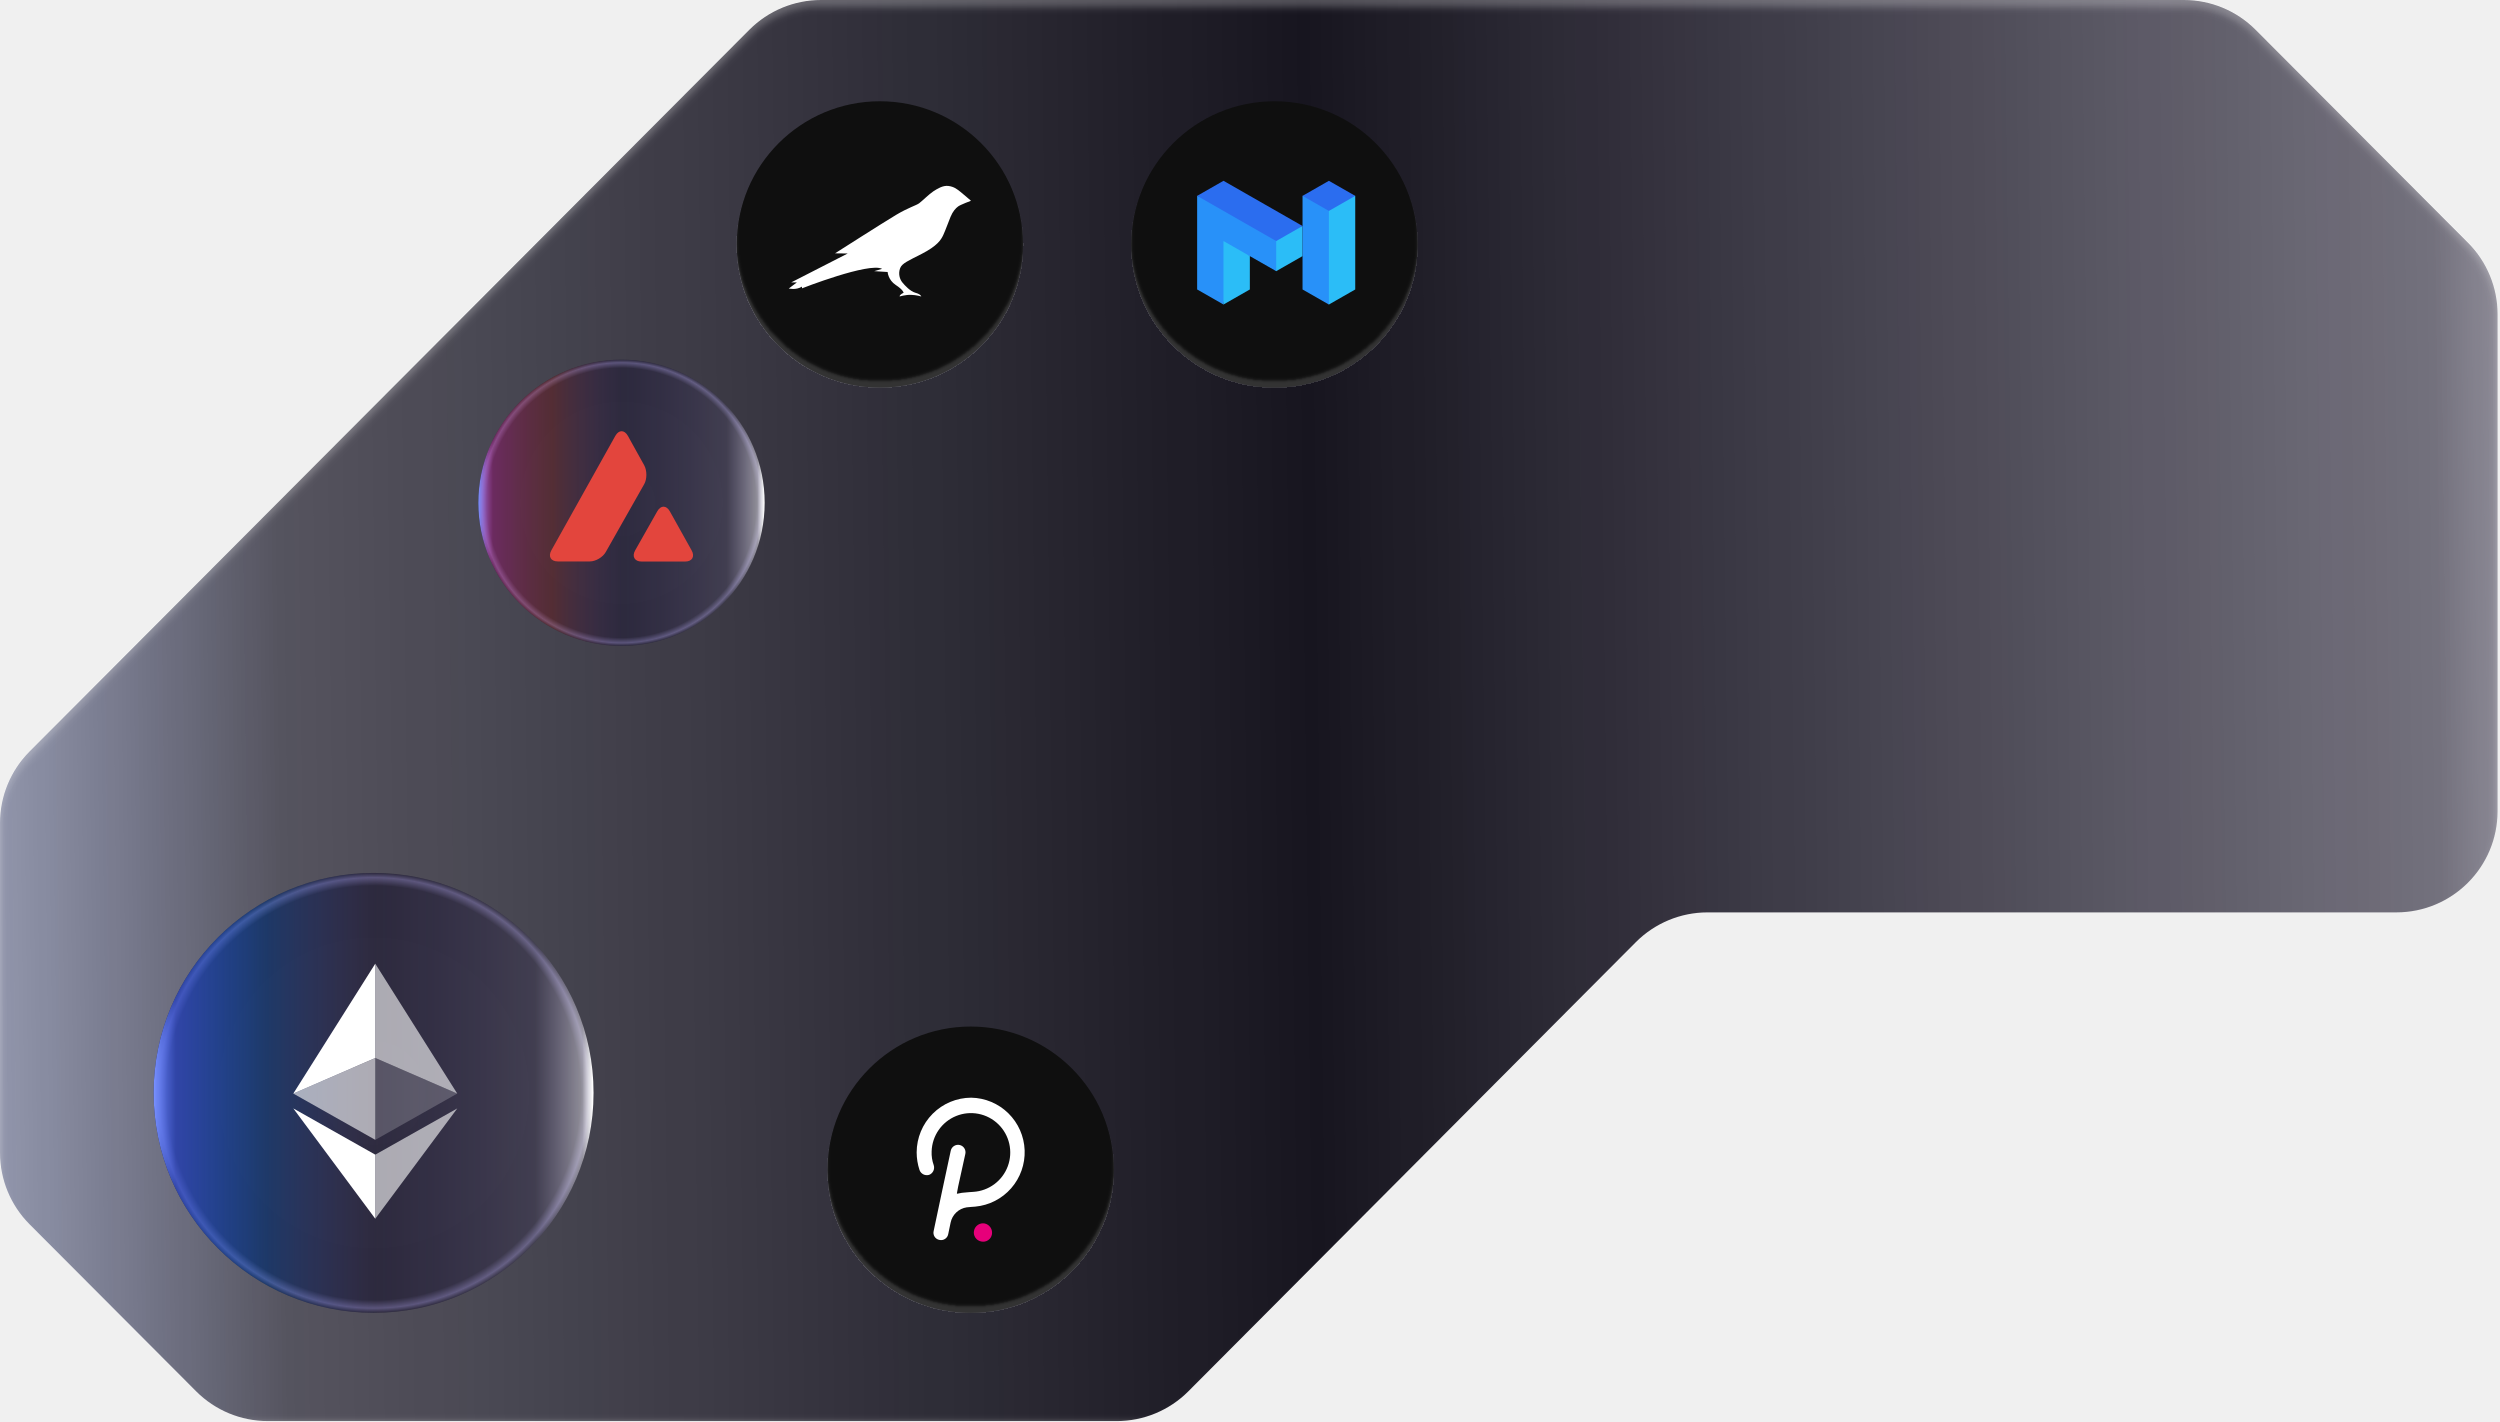
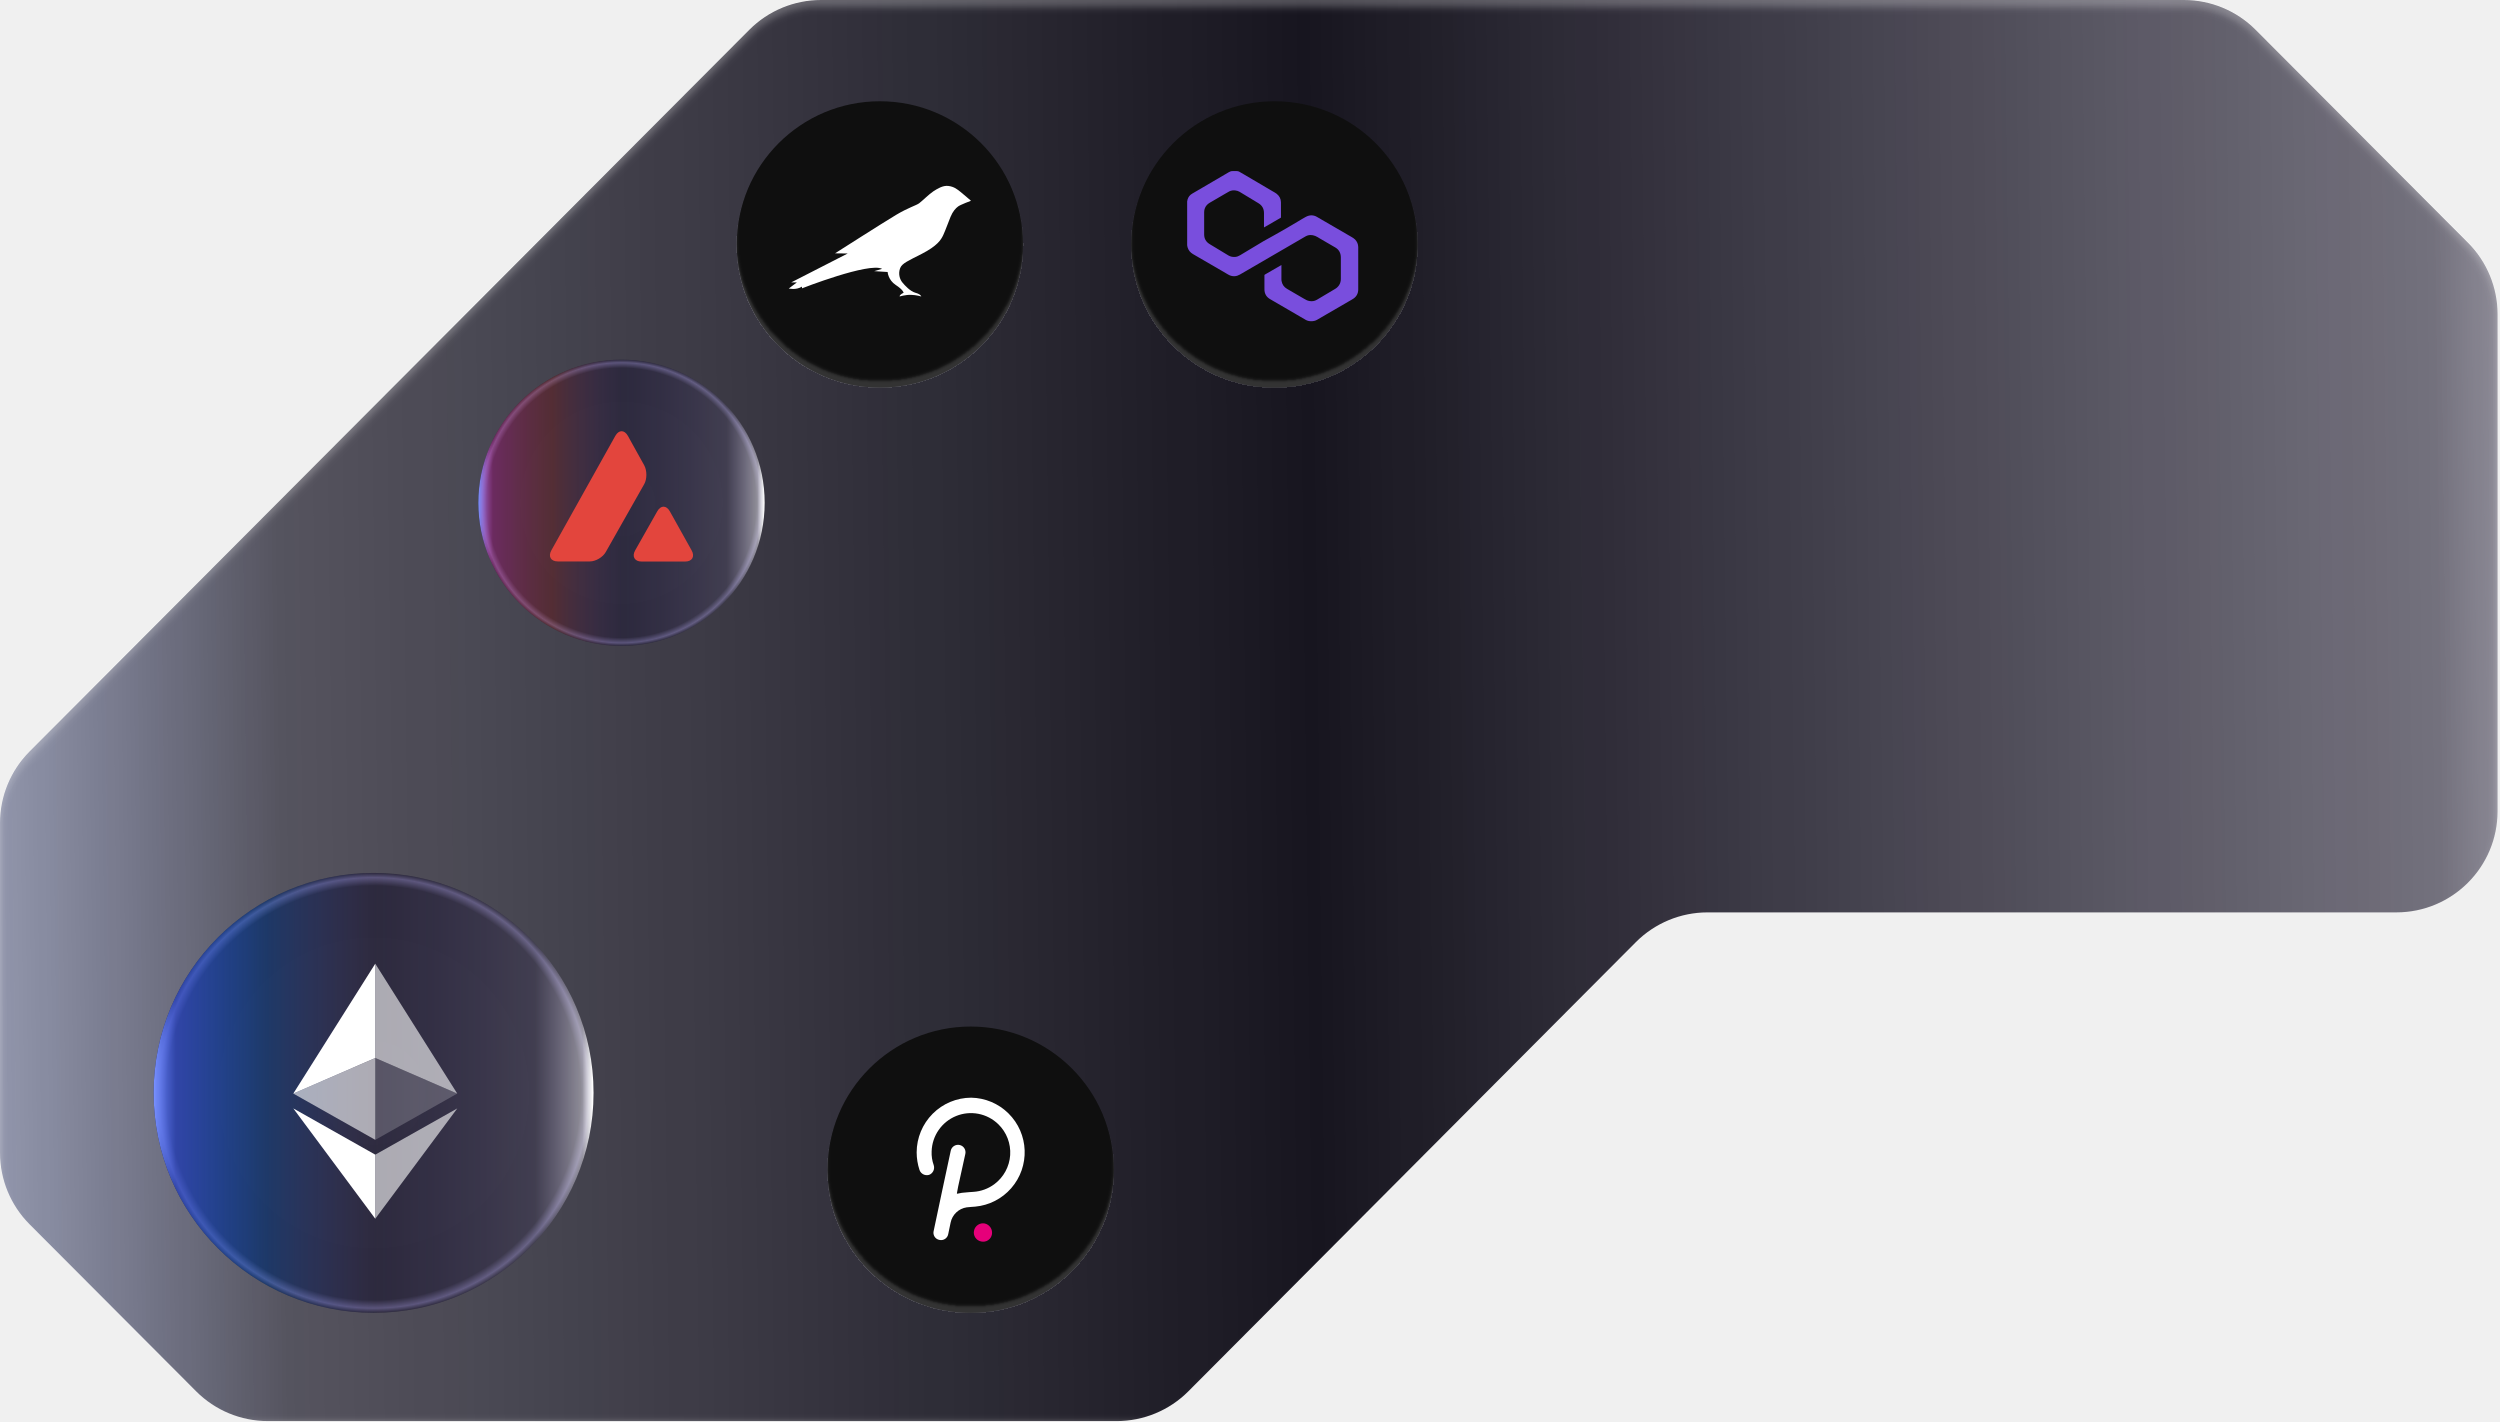
- <svg xmlns="http://www.w3.org/2000/svg" width="716" height="407" viewBox="0 0 716 407" fill="none">
-   <g filter="url(#filter0_i)">
-     <path d="M8.466 215.22L214.611 8.521C220.052 3.066 227.44 0 235.144 0H625.465C633.17 0 640.558 3.066 645.999 8.521L706.841 69.527C712.262 74.963 715.307 82.328 715.307 90.006V232.307C715.307 248.323 702.323 261.307 686.307 261.307H489.044C481.334 261.307 473.941 264.377 468.5 269.84L340.352 398.468C334.911 403.93 327.518 407 319.808 407H76.718C69.013 407 61.625 403.934 56.184 398.479L8.466 350.632C3.045 345.196 0 337.832 0 330.154V235.698C0 228.021 3.045 220.656 8.466 215.22Z" fill="url(#paint0_linear)" />
+ <svg xmlns="http://www.w3.org/2000/svg" width="716" height="407" fill="none">
+   <g filter="url(#a)">
+     <path d="M8.466 215.22 214.611 8.521A29 29 0 0 1 235.144 0h390.321a29 29 0 0 1 20.534 8.521l60.842 61.006a29.003 29.003 0 0 1 8.466 20.479v142.301c0 16.016-12.984 29-29 29H489.044c-7.71 0-15.103 3.07-20.544 8.533L340.352 398.468A28.998 28.998 0 0 1 319.808 407H76.718a29.001 29.001 0 0 1-20.534-8.521L8.466 350.632A28.998 28.998 0 0 1 0 330.154v-94.456a29 29 0 0 1 8.466-20.478z" fill="url(#b)" />
  </g>
-   <circle cx="178" cy="144" r="41" fill="url(#paint1_radial)" />
-   <circle cx="178" cy="144" r="41" fill="url(#paint2_linear)" />
-   <path d="M191.841 146.446C190.84 144.667 189.239 144.667 188.238 146.446L181.918 157.616C180.917 159.366 181.746 160.824 183.72 160.824H196.245C198.247 160.824 199.076 159.366 198.075 157.616L191.841 146.446Z" fill="#E3453D" />
-   <path d="M184.52 133.292L181.231 127.372L179.83 124.834C178.829 123.055 177.228 123.055 176.227 124.834L157.925 157.587C156.924 159.366 157.753 160.795 159.755 160.795H164.846H168.334H168.935C170.594 160.795 172.652 159.599 173.482 158.112L184.52 138.629C185.321 137.2 185.321 134.78 184.52 133.292Z" fill="#E3453D" />
-   <g filter="url(#filter1_i)">
+   <circle cx="178" cy="144" r="41" fill="url(#c)" />
+   <circle cx="178" cy="144" r="41" fill="url(#d)" />
+   <path d="M191.841 146.446c-1.001-1.779-2.602-1.779-3.603 0l-6.32 11.17c-1.001 1.75-.172 3.208 1.802 3.208h12.525c2.002 0 2.831-1.458 1.83-3.208l-6.234-11.17zM184.52 133.292l-3.289-5.92-1.401-2.538c-1.001-1.779-2.602-1.779-3.603 0l-18.302 32.753c-1.001 1.779-.172 3.208 1.83 3.208h9.18c1.659 0 3.717-1.196 4.547-2.683l11.038-19.483c.801-1.429.801-3.849 0-5.337z" fill="#E3453D" />
+   <g filter="url(#e)">
    <circle cx="252" cy="70" r="41" fill="#0F0F0F" />
  </g>
-   <path d="M275.041 54.92C274.256 54.305 273.32 53.465 271.614 53.255C270.013 53.044 268.382 54.11 267.28 54.816C266.178 55.521 264.094 57.592 263.234 58.223C262.373 58.853 260.169 59.438 256.62 61.555C253.072 63.671 239.151 72.557 239.151 72.557L242.775 72.602L226.619 80.872H228.234L225.909 82.628C225.909 82.628 227.963 83.168 229.684 82.088V82.583C229.684 82.583 248.92 75.048 252.634 76.999L250.369 77.66C250.566 77.66 254.22 77.9 254.22 77.9C254.22 77.9 254.34 80.166 256.545 81.622C258.749 83.063 258.795 83.859 258.795 83.859C258.795 83.859 257.647 84.324 257.647 84.909C257.647 84.909 259.338 84.399 260.908 84.444C262.479 84.489 263.853 84.909 263.853 84.909C263.853 84.909 263.732 84.279 262.207 83.859C260.667 83.423 259.172 81.787 258.432 80.887C257.692 79.986 257.179 78.38 257.813 76.774C258.342 75.408 260.184 74.658 263.989 72.707C268.473 70.395 269.5 68.684 270.134 67.348C270.768 66.013 271.704 63.356 272.233 62.11C272.897 60.504 273.712 59.648 274.392 59.138C275.056 58.628 278.091 57.502 278.091 57.502C278.091 57.502 275.781 55.506 275.041 54.92Z" fill="white" />
-   <g filter="url(#filter2_i)">
+   <path d="M275.041 54.92c-.785-.615-1.721-1.455-3.427-1.666-1.601-.21-3.232.856-4.334 1.562-1.102.705-3.186 2.776-4.046 3.407-.861.63-3.065 1.215-6.614 3.332-3.548 2.116-17.469 11.002-17.469 11.002l3.624.045-16.156 8.27h1.615l-2.325 1.756s2.054.54 3.775-.54v.495s19.236-7.535 22.95-5.584l-2.265.66c.197 0 3.851.241 3.851.241s.12 2.266 2.325 3.722c2.204 1.441 2.25 2.237 2.25 2.237s-1.148.465-1.148 1.05c0 0 1.691-.51 3.261-.465 1.571.045 2.945.465 2.945.465s-.121-.63-1.646-1.05c-1.54-.436-3.035-2.072-3.775-2.972-.74-.9-1.253-2.507-.619-4.113.529-1.366 2.371-2.116 6.176-4.067 4.484-2.312 5.511-4.023 6.145-5.359.634-1.335 1.57-3.992 2.099-5.238.664-1.606 1.479-2.462 2.159-2.972.664-.51 3.699-1.636 3.699-1.636s-2.31-1.996-3.05-2.582z" fill="#fff" />
+   <g filter="url(#f)">
    <circle cx="365" cy="70" r="41" fill="#0F0F0F" />
  </g>
-   <path fill-rule="evenodd" clip-rule="evenodd" d="M360.432 66.523L365.498 77.665L373.039 73.354L373.045 73.352V64.725L360.432 66.523Z" fill="#2BBDF7" />
-   <path fill-rule="evenodd" clip-rule="evenodd" d="M382.783 58.255L378.076 56.498L373.046 56.095V82.906L380.592 87.219L386.549 75.131L382.792 63.444L382.783 58.255Z" fill="#2891F9" />
-   <path fill-rule="evenodd" clip-rule="evenodd" d="M382.343 56.098L380.595 60.409H380.593V87.217L388.14 82.905V56.098H382.343Z" fill="#2BBDF7" />
-   <path fill-rule="evenodd" clip-rule="evenodd" d="M380.593 51.782L373.045 56.097L380.593 60.411L388.14 56.097L380.593 51.782Z" fill="#2B6DEF" />
-   <path fill-rule="evenodd" clip-rule="evenodd" d="M365.502 69.034V69.032L357.956 60.658L342.861 56.094V82.901L350.407 87.215L352.563 72.38L357.956 73.351V73.347L365.503 77.659V69.034H365.502Z" fill="#2891F9" />
-   <path fill-rule="evenodd" clip-rule="evenodd" d="M350.409 51.781L342.859 56.095L365.498 69.04L368.919 67.085L373.044 64.725L350.409 51.781Z" fill="#2B6DEF" />
-   <path fill-rule="evenodd" clip-rule="evenodd" d="M350.409 69.035H350.408V87.215L357.956 82.903V73.349L350.409 69.035Z" fill="#2BBDF7" />
-   <circle cx="107" cy="313" r="63" fill="url(#paint3_radial)" />
-   <circle cx="107" cy="313" r="63" fill="url(#paint4_linear)" />
-   <path d="M107.479 276V303L130.951 313.198L107.479 276Z" fill="white" fill-opacity="0.602" />
-   <path d="M107.476 276L84 313.198L107.476 303V276Z" fill="white" />
-   <path d="M107.479 330.695V349.041L130.967 317.447L107.479 330.695Z" fill="white" fill-opacity="0.602" />
-   <path d="M107.476 349.042V330.693L84 317.448L107.476 349.042Z" fill="white" />
-   <path d="M107.479 326.45L130.951 313.199L107.479 303.008V326.45Z" fill="white" fill-opacity="0.2" />
-   <path d="M84 313.199L107.476 326.45V303.008L84 313.199Z" fill="white" fill-opacity="0.602" />
-   <g filter="url(#filter3_i)">
+   <path d="M340 57.71c.047-.19.061-.387.118-.574a2.797 2.797 0 0 1 1.359-1.697c1.02-.581 2.028-1.184 3.04-1.777 2.482-1.454 4.962-2.91 7.444-4.36.335-.194.62-.302 1.094-.302l1.18.002a1.32 1.32 0 0 1 .636.146c.425.211.826.467 1.234.708 2.831 1.663 5.663 3.329 8.494 4.997.356.21.727.396 1.049.657.767.617 1.199 1.417 1.214 2.406.02 1.442.005 2.884.008 4.328 0 .069-.027.1-.081.133-1.554.898-3.107 1.8-4.663 2.699-.034.02-.071.037-.12.061v-.145c0-1.324.005-2.647 0-3.971-.005-1.223-.514-2.17-1.566-2.807-1.808-1.097-3.615-2.195-5.429-3.285-.356-.214-.759-.324-1.169-.381-.62-.084-1.219-.012-1.78.27-.356.18-.698.394-1.044.596-1.517.883-3.04 1.754-4.547 2.652-1.037.618-1.597 1.54-1.602 2.763-.008 2.106-.01 4.212 0 6.318.005 1.206.533 2.13 1.565 2.758 1.797 1.09 3.593 2.187 5.397 3.263.597.356 1.263.477 1.961.413.494-.044.942-.222 1.364-.478 2.264-1.365 4.525-2.733 6.798-4.079.937-.553 1.898-1.067 2.854-1.584 2.352-1.275 4.635-2.672 6.943-4.023.749-.438 1.477-.91 2.243-1.313 1.04-.547 2.114-.603 3.154 0 3.283 1.896 6.557 3.808 9.838 5.71.393.229.788.45 1.108.782.568.593.875 1.297.902 2.116.007.217.002.436.002.652 0 3.848.005 7.696-.002 11.541-.003 1.108-.462 2-1.379 2.626-.435.295-.907.54-1.361.804l-6.366 3.698c-.904.526-1.811 1.05-2.715 1.577-.86.502-2.316.527-3.163.03-3.426-1.993-6.857-3.976-10.278-5.98-1.042-.61-1.59-1.544-1.598-2.764-.01-1.349 0-2.697-.005-4.045 0-.106.037-.158.126-.207a2366.2 2366.2 0 0 0 4.74-2.746v4.121c0 .14.01.28.032.416.167 1.004.681 1.774 1.568 2.288 1.593.925 3.183 1.85 4.773 2.778.516.303 1.027.608 1.63.711.757.133 1.477.044 2.143-.352 1.757-1.04 3.509-2.086 5.261-3.132a3.308 3.308 0 0 0 1.143-1.11 3.14 3.14 0 0 0 .467-1.692v-6.17c0-.124-.002-.246-.014-.37-.096-1.102-.61-1.946-1.566-2.507a821.86 821.86 0 0 0-4.498-2.617c-.405-.237-.793-.51-1.233-.682-.961-.376-1.915-.388-2.824.138-2.554 1.476-5.1 2.965-7.648 4.448-3.714 2.16-7.423 4.325-11.141 6.473-.946.546-1.951.628-2.969.185-.344-.15-.658-.364-.983-.554l-9.455-5.491c-.781-.453-1.327-1.093-1.57-1.973-.049-.175-.074-.36-.108-.537C340 66.084 340 61.897 340 57.71z" fill="#794EDD" />
+   <circle cx="107" cy="313" r="63" fill="url(#g)" />
+   <circle cx="107" cy="313" r="63" fill="url(#h)" />
+   <path d="M107.479 276v27l23.472 10.198L107.479 276z" fill="#fff" fill-opacity=".602" />
+   <path d="M107.476 276 84 313.198 107.476 303v-27z" fill="#fff" />
+   <path d="M107.479 330.695v18.346l23.488-31.594-23.488 13.248z" fill="#fff" fill-opacity=".602" />
+   <path d="M107.476 349.042v-18.349L84 317.448l23.476 31.594z" fill="#fff" />
+   <path d="m107.479 326.45 23.472-13.251-23.472-10.191v23.442z" fill="#fff" fill-opacity=".2" />
+   <path d="m84 313.199 23.476 13.251v-23.442L84 313.199z" fill="#fff" fill-opacity=".602" />
+   <g filter="url(#i)">
    <circle cx="278" cy="335" r="41" fill="#0F0F0F" />
  </g>
-   <path d="M278.14 314.375C274.005 314.391 270.044 316.044 267.12 318.975C264.196 321.906 262.547 325.876 262.531 330.021C262.531 331.749 262.809 333.466 263.354 335.105C263.549 335.642 263.942 336.083 264.452 336.339C264.962 336.594 265.55 336.644 266.096 336.479C266.625 336.278 267.058 335.881 267.305 335.37C267.553 334.859 267.597 334.273 267.427 333.731C266.964 332.456 266.757 331.102 266.82 329.746C266.885 327.558 267.583 325.436 268.83 323.638C270.076 321.84 271.817 320.445 273.841 319.622C275.865 318.798 278.084 318.583 280.228 319.001C282.371 319.419 284.348 320.453 285.915 321.977C287.483 323.501 288.575 325.449 289.059 327.584C289.542 329.719 289.395 331.949 288.636 334.002C287.878 336.055 286.54 337.842 284.786 339.146C283.032 340.451 280.937 341.216 278.757 341.348C278.757 341.348 276.573 341.485 275.477 341.623C275.074 341.68 274.676 341.758 274.282 341.858C274.254 341.88 274.219 341.89 274.183 341.887C274.148 341.885 274.115 341.87 274.09 341.845C274.065 341.82 274.05 341.786 274.047 341.751C274.045 341.716 274.055 341.681 274.076 341.652L274.419 339.797L276.475 330.463C276.594 329.907 276.487 329.327 276.178 328.85C275.87 328.373 275.385 328.039 274.83 327.92C274.276 327.802 273.697 327.909 273.221 328.218C272.746 328.528 272.412 329.014 272.294 329.569C272.294 329.569 267.398 352.361 267.398 352.567C267.331 352.842 267.32 353.128 267.366 353.407C267.413 353.686 267.516 353.953 267.669 354.191C267.822 354.429 268.022 354.633 268.257 354.791C268.491 354.949 268.756 355.057 269.033 355.109C269.308 355.175 269.594 355.185 269.872 355.137C270.151 355.089 270.417 354.984 270.654 354.83C270.891 354.676 271.095 354.475 271.252 354.239C271.41 354.004 271.518 353.739 271.569 353.46C271.638 353.185 272.255 350.162 272.255 350.162C272.482 349.049 273.044 348.033 273.865 347.25C274.687 346.468 275.727 345.956 276.847 345.785C277.318 345.716 279.305 345.578 279.305 345.578C283.278 345.21 286.959 343.331 289.591 340.326C292.223 337.321 293.607 333.42 293.458 329.424C293.309 325.428 291.638 321.641 288.789 318.842C285.939 316.043 282.129 314.444 278.14 314.375Z" fill="white" />
-   <path d="M282.045 350.408C281.707 350.339 281.359 350.338 281.021 350.405C280.683 350.471 280.362 350.604 280.075 350.796C279.788 350.987 279.542 351.234 279.351 351.521C279.159 351.808 279.027 352.131 278.96 352.469C278.887 352.808 278.883 353.158 278.948 353.498C279.013 353.839 279.145 354.163 279.337 354.451C279.528 354.739 279.776 354.986 280.064 355.177C280.353 355.368 280.677 355.499 281.017 355.562C281.354 355.639 281.704 355.646 282.045 355.583C282.385 355.52 282.709 355.388 282.997 355.195C283.285 355.002 283.531 354.752 283.719 354.461C283.907 354.169 284.034 353.842 284.092 353.5C284.207 352.82 284.06 352.122 283.68 351.548C283.299 350.973 282.715 350.565 282.045 350.408V350.408Z" fill="#E6007A" />
+   <path d="M278.14 314.375a15.65 15.65 0 0 0-11.02 4.6 15.725 15.725 0 0 0-4.589 11.046c0 1.728.278 3.445.823 5.084a2.232 2.232 0 0 0 2.742 1.374 2.227 2.227 0 0 0 1.331-2.748 10.277 10.277 0 0 1-.607-3.985c.065-2.188.763-4.31 2.01-6.108a11.254 11.254 0 0 1 11.398-4.637 11.247 11.247 0 0 1 5.687 2.976 11.303 11.303 0 0 1-1.129 17.169 11.238 11.238 0 0 1-6.029 2.202s-2.184.137-3.28.275c-.403.057-.801.135-1.195.235a.14.14 0 0 1-.099.029.143.143 0 0 1-.093-.042.152.152 0 0 1-.043-.094.154.154 0 0 1 .029-.099l.343-1.855 2.056-9.334a2.142 2.142 0 0 0-1.645-2.543 2.138 2.138 0 0 0-2.536 1.649s-4.896 22.792-4.896 22.998a2.093 2.093 0 0 0 .859 2.224c.234.158.499.266.776.318a2.081 2.081 0 0 0 2.536-1.649c.069-.275.686-3.298.686-3.298a5.54 5.54 0 0 1 4.592-4.377c.471-.069 2.458-.207 2.458-.207a15.584 15.584 0 0 0 10.286-5.252 15.661 15.661 0 0 0-.802-21.484 15.582 15.582 0 0 0-10.649-4.467z" fill="#fff" />
+   <path d="M282.045 350.408a2.596 2.596 0 0 0-1.97.388 2.622 2.622 0 0 0-1.115 1.673 2.584 2.584 0 0 0 .377 1.982 2.59 2.59 0 0 0 1.68 1.111 2.543 2.543 0 0 0 3.075-2.062 2.716 2.716 0 0 0-.412-1.952 2.701 2.701 0 0 0-1.635-1.14z" fill="#E6007A" />
  <defs>
-     <filter id="filter0_i" x="0" y="0" width="715.307" height="409" filterUnits="userSpaceOnUse" color-interpolation-filters="sRGB">
+     <filter id="a" x="0" y="0" width="715.307" height="409" filterUnits="userSpaceOnUse" color-interpolation-filters="sRGB">
      <feFlood flood-opacity="0" result="BackgroundImageFix" />
-       <feBlend mode="normal" in="SourceGraphic" in2="BackgroundImageFix" result="shape" />
-       <feColorMatrix in="SourceAlpha" type="matrix" values="0 0 0 0 0 0 0 0 0 0 0 0 0 0 0 0 0 0 127 0" result="hardAlpha" />
+       <feBlend in="SourceGraphic" in2="BackgroundImageFix" result="shape" />
+       <feColorMatrix in="SourceAlpha" values="0 0 0 0 0 0 0 0 0 0 0 0 0 0 0 0 0 0 127 0" result="hardAlpha" />
      <feOffset dy="2" />
      <feGaussianBlur stdDeviation="1" />
      <feComposite in2="hardAlpha" operator="arithmetic" k2="-1" k3="1" />
-       <feColorMatrix type="matrix" values="0 0 0 0 1 0 0 0 0 1 0 0 0 0 1 0 0 0 0.25 0" />
-       <feBlend mode="normal" in2="shape" result="effect1_innerShadow" />
+       <feColorMatrix values="0 0 0 0 1 0 0 0 0 1 0 0 0 0 1 0 0 0 0.25 0" />
+       <feBlend in2="shape" result="effect1_innerShadow" />
    </filter>
-     <filter id="filter1_i" x="211" y="28" width="82" height="83" filterUnits="userSpaceOnUse" color-interpolation-filters="sRGB">
+     <filter id="e" x="211" y="28" width="82" height="83" filterUnits="userSpaceOnUse" color-interpolation-filters="sRGB">
      <feFlood flood-opacity="0" result="BackgroundImageFix" />
-       <feBlend mode="normal" in="SourceGraphic" in2="BackgroundImageFix" result="shape" />
-       <feColorMatrix in="SourceAlpha" type="matrix" values="0 0 0 0 0 0 0 0 0 0 0 0 0 0 0 0 0 0 127 0" result="hardAlpha" />
+       <feBlend in="SourceGraphic" in2="BackgroundImageFix" result="shape" />
+       <feColorMatrix in="SourceAlpha" values="0 0 0 0 0 0 0 0 0 0 0 0 0 0 0 0 0 0 127 0" result="hardAlpha" />
      <feOffset dy="-2" />
-       <feGaussianBlur stdDeviation="0.5" />
+       <feGaussianBlur stdDeviation=".5" />
      <feComposite in2="hardAlpha" operator="arithmetic" k2="-1" k3="1" />
-       <feColorMatrix type="matrix" values="0 0 0 0 1 0 0 0 0 1 0 0 0 0 1 0 0 0 0.15 0" />
-       <feBlend mode="normal" in2="shape" result="effect1_innerShadow" />
+       <feColorMatrix values="0 0 0 0 1 0 0 0 0 1 0 0 0 0 1 0 0 0 0.15 0" />
+       <feBlend in2="shape" result="effect1_innerShadow" />
    </filter>
-     <filter id="filter2_i" x="324" y="28" width="82" height="83" filterUnits="userSpaceOnUse" color-interpolation-filters="sRGB">
+     <filter id="f" x="324" y="28" width="82" height="83" filterUnits="userSpaceOnUse" color-interpolation-filters="sRGB">
      <feFlood flood-opacity="0" result="BackgroundImageFix" />
-       <feBlend mode="normal" in="SourceGraphic" in2="BackgroundImageFix" result="shape" />
-       <feColorMatrix in="SourceAlpha" type="matrix" values="0 0 0 0 0 0 0 0 0 0 0 0 0 0 0 0 0 0 127 0" result="hardAlpha" />
+       <feBlend in="SourceGraphic" in2="BackgroundImageFix" result="shape" />
+       <feColorMatrix in="SourceAlpha" values="0 0 0 0 0 0 0 0 0 0 0 0 0 0 0 0 0 0 127 0" result="hardAlpha" />
      <feOffset dy="-2" />
-       <feGaussianBlur stdDeviation="0.5" />
+       <feGaussianBlur stdDeviation=".5" />
      <feComposite in2="hardAlpha" operator="arithmetic" k2="-1" k3="1" />
-       <feColorMatrix type="matrix" values="0 0 0 0 1 0 0 0 0 1 0 0 0 0 1 0 0 0 0.15 0" />
-       <feBlend mode="normal" in2="shape" result="effect1_innerShadow" />
+       <feColorMatrix values="0 0 0 0 1 0 0 0 0 1 0 0 0 0 1 0 0 0 0.15 0" />
+       <feBlend in2="shape" result="effect1_innerShadow" />
    </filter>
-     <filter id="filter3_i" x="237" y="293" width="82" height="83" filterUnits="userSpaceOnUse" color-interpolation-filters="sRGB">
+     <filter id="i" x="237" y="293" width="82" height="83" filterUnits="userSpaceOnUse" color-interpolation-filters="sRGB">
      <feFlood flood-opacity="0" result="BackgroundImageFix" />
-       <feBlend mode="normal" in="SourceGraphic" in2="BackgroundImageFix" result="shape" />
-       <feColorMatrix in="SourceAlpha" type="matrix" values="0 0 0 0 0 0 0 0 0 0 0 0 0 0 0 0 0 0 127 0" result="hardAlpha" />
+       <feBlend in="SourceGraphic" in2="BackgroundImageFix" result="shape" />
+       <feColorMatrix in="SourceAlpha" values="0 0 0 0 0 0 0 0 0 0 0 0 0 0 0 0 0 0 127 0" result="hardAlpha" />
      <feOffset dy="-2" />
-       <feGaussianBlur stdDeviation="0.5" />
+       <feGaussianBlur stdDeviation=".5" />
      <feComposite in2="hardAlpha" operator="arithmetic" k2="-1" k3="1" />
-       <feColorMatrix type="matrix" values="0 0 0 0 1 0 0 0 0 1 0 0 0 0 1 0 0 0 0.15 0" />
-       <feBlend mode="normal" in2="shape" result="effect1_innerShadow" />
+       <feColorMatrix values="0 0 0 0 1 0 0 0 0 1 0 0 0 0 1 0 0 0 0.15 0" />
+       <feBlend in2="shape" result="effect1_innerShadow" />
    </filter>
-     <linearGradient id="paint0_linear" x1="751.112" y1="119.033" x2="-16.5" y2="128.5" gradientUnits="userSpaceOnUse">
+     <linearGradient id="b" x1="751.112" y1="119.033" x2="-16.5" y2="128.5" gradientUnits="userSpaceOnUse">
      <stop stop-color="#1A1725" />
-       <stop offset="0.024" stop-color="#534F66" stop-opacity="0.505" />
-       <stop offset="0.07" stop-color="#201C30" stop-opacity="0.6" />
-       <stop offset="0.49" stop-color="#17151F" />
-       <stop offset="0.875" stop-color="#1C1A29" stop-opacity="0.73" />
-       <stop offset="1" stop-color="#222D61" stop-opacity="0.41" />
+       <stop offset=".024" stop-color="#534F66" stop-opacity=".505" />
+       <stop offset=".07" stop-color="#201C30" stop-opacity=".6" />
+       <stop offset=".49" stop-color="#17151F" />
+       <stop offset=".875" stop-color="#1C1A29" stop-opacity=".73" />
+       <stop offset="1" stop-color="#222D61" stop-opacity=".41" />
    </linearGradient>
-     <radialGradient id="paint1_radial" cx="0" cy="0" r="1" gradientUnits="userSpaceOnUse" gradientTransform="translate(178 144) rotate(90) scale(41)">
+     <linearGradient id="d" x1="218.83" y1="126.429" x2="137" y2="126.429" gradientUnits="userSpaceOnUse">
+       <stop stop-color="#fff" />
+       <stop offset=".023" stop-color="#F7F5FE" stop-opacity=".505" />
+       <stop offset=".131" stop-color="#D1C8FB" stop-opacity=".15" />
+       <stop offset=".493" stop-color="#7B62F3" stop-opacity=".06" />
+       <stop offset=".74" stop-color="#E3453D" stop-opacity=".23" />
+       <stop offset=".949" stop-color="#EC36B9" stop-opacity=".34" />
+       <stop offset="1" stop-color="#7991FF" />
+     </linearGradient>
+     <linearGradient id="h" x1="169.739" y1="286" x2="44" y2="286" gradientUnits="userSpaceOnUse">
+       <stop stop-color="#fff" />
+       <stop offset=".023" stop-color="#F7F5FE" stop-opacity=".505" />
+       <stop offset=".131" stop-color="#D1C8FB" stop-opacity=".15" />
+       <stop offset=".493" stop-color="#7B62F3" stop-opacity=".06" />
+       <stop offset=".74" stop-color="#006DFF" stop-opacity=".26" />
+       <stop offset=".949" stop-color="#3657EC" stop-opacity=".63" />
+       <stop offset="1" stop-color="#7991FF" />
+     </linearGradient>
+     <radialGradient id="c" cx="0" cy="0" r="1" gradientUnits="userSpaceOnUse" gradientTransform="matrix(0 41 -41 0 178 144)">
      <stop stop-color="#2A2834" />
-       <stop offset="0.942" stop-color="#282632" />
-       <stop offset="0.979" stop-color="#585372" />
+       <stop offset=".942" stop-color="#282632" />
+       <stop offset=".979" stop-color="#585372" />
      <stop offset="1" stop-color="#282632" />
    </radialGradient>
-     <linearGradient id="paint2_linear" x1="218.83" y1="126.429" x2="137" y2="126.429" gradientUnits="userSpaceOnUse">
-       <stop stop-color="white" />
-       <stop offset="0.023" stop-color="#F7F5FE" stop-opacity="0.505" />
-       <stop offset="0.131" stop-color="#D1C8FB" stop-opacity="0.15" />
-       <stop offset="0.493" stop-color="#7B62F3" stop-opacity="0.06" />
-       <stop offset="0.74" stop-color="#E3453D" stop-opacity="0.23" />
-       <stop offset="0.949" stop-color="#EC36B9" stop-opacity="0.34" />
-       <stop offset="1" stop-color="#7991FF" />
-     </linearGradient>
-     <radialGradient id="paint3_radial" cx="0" cy="0" r="1" gradientUnits="userSpaceOnUse" gradientTransform="translate(107 313) rotate(90) scale(63)">
+     <radialGradient id="g" cx="0" cy="0" r="1" gradientUnits="userSpaceOnUse" gradientTransform="matrix(0 63 -63 0 107 313)">
      <stop stop-color="#2A2834" />
-       <stop offset="0.942" stop-color="#282632" />
-       <stop offset="0.979" stop-color="#585372" />
+       <stop offset=".942" stop-color="#282632" />
+       <stop offset=".979" stop-color="#585372" />
      <stop offset="1" stop-color="#282632" />
    </radialGradient>
-     <linearGradient id="paint4_linear" x1="169.739" y1="286" x2="44" y2="286" gradientUnits="userSpaceOnUse">
-       <stop stop-color="white" />
-       <stop offset="0.023" stop-color="#F7F5FE" stop-opacity="0.505" />
-       <stop offset="0.131" stop-color="#D1C8FB" stop-opacity="0.15" />
-       <stop offset="0.493" stop-color="#7B62F3" stop-opacity="0.06" />
-       <stop offset="0.74" stop-color="#006DFF" stop-opacity="0.26" />
-       <stop offset="0.949" stop-color="#3657EC" stop-opacity="0.63" />
-       <stop offset="1" stop-color="#7991FF" />
-     </linearGradient>
  </defs>
</svg>
